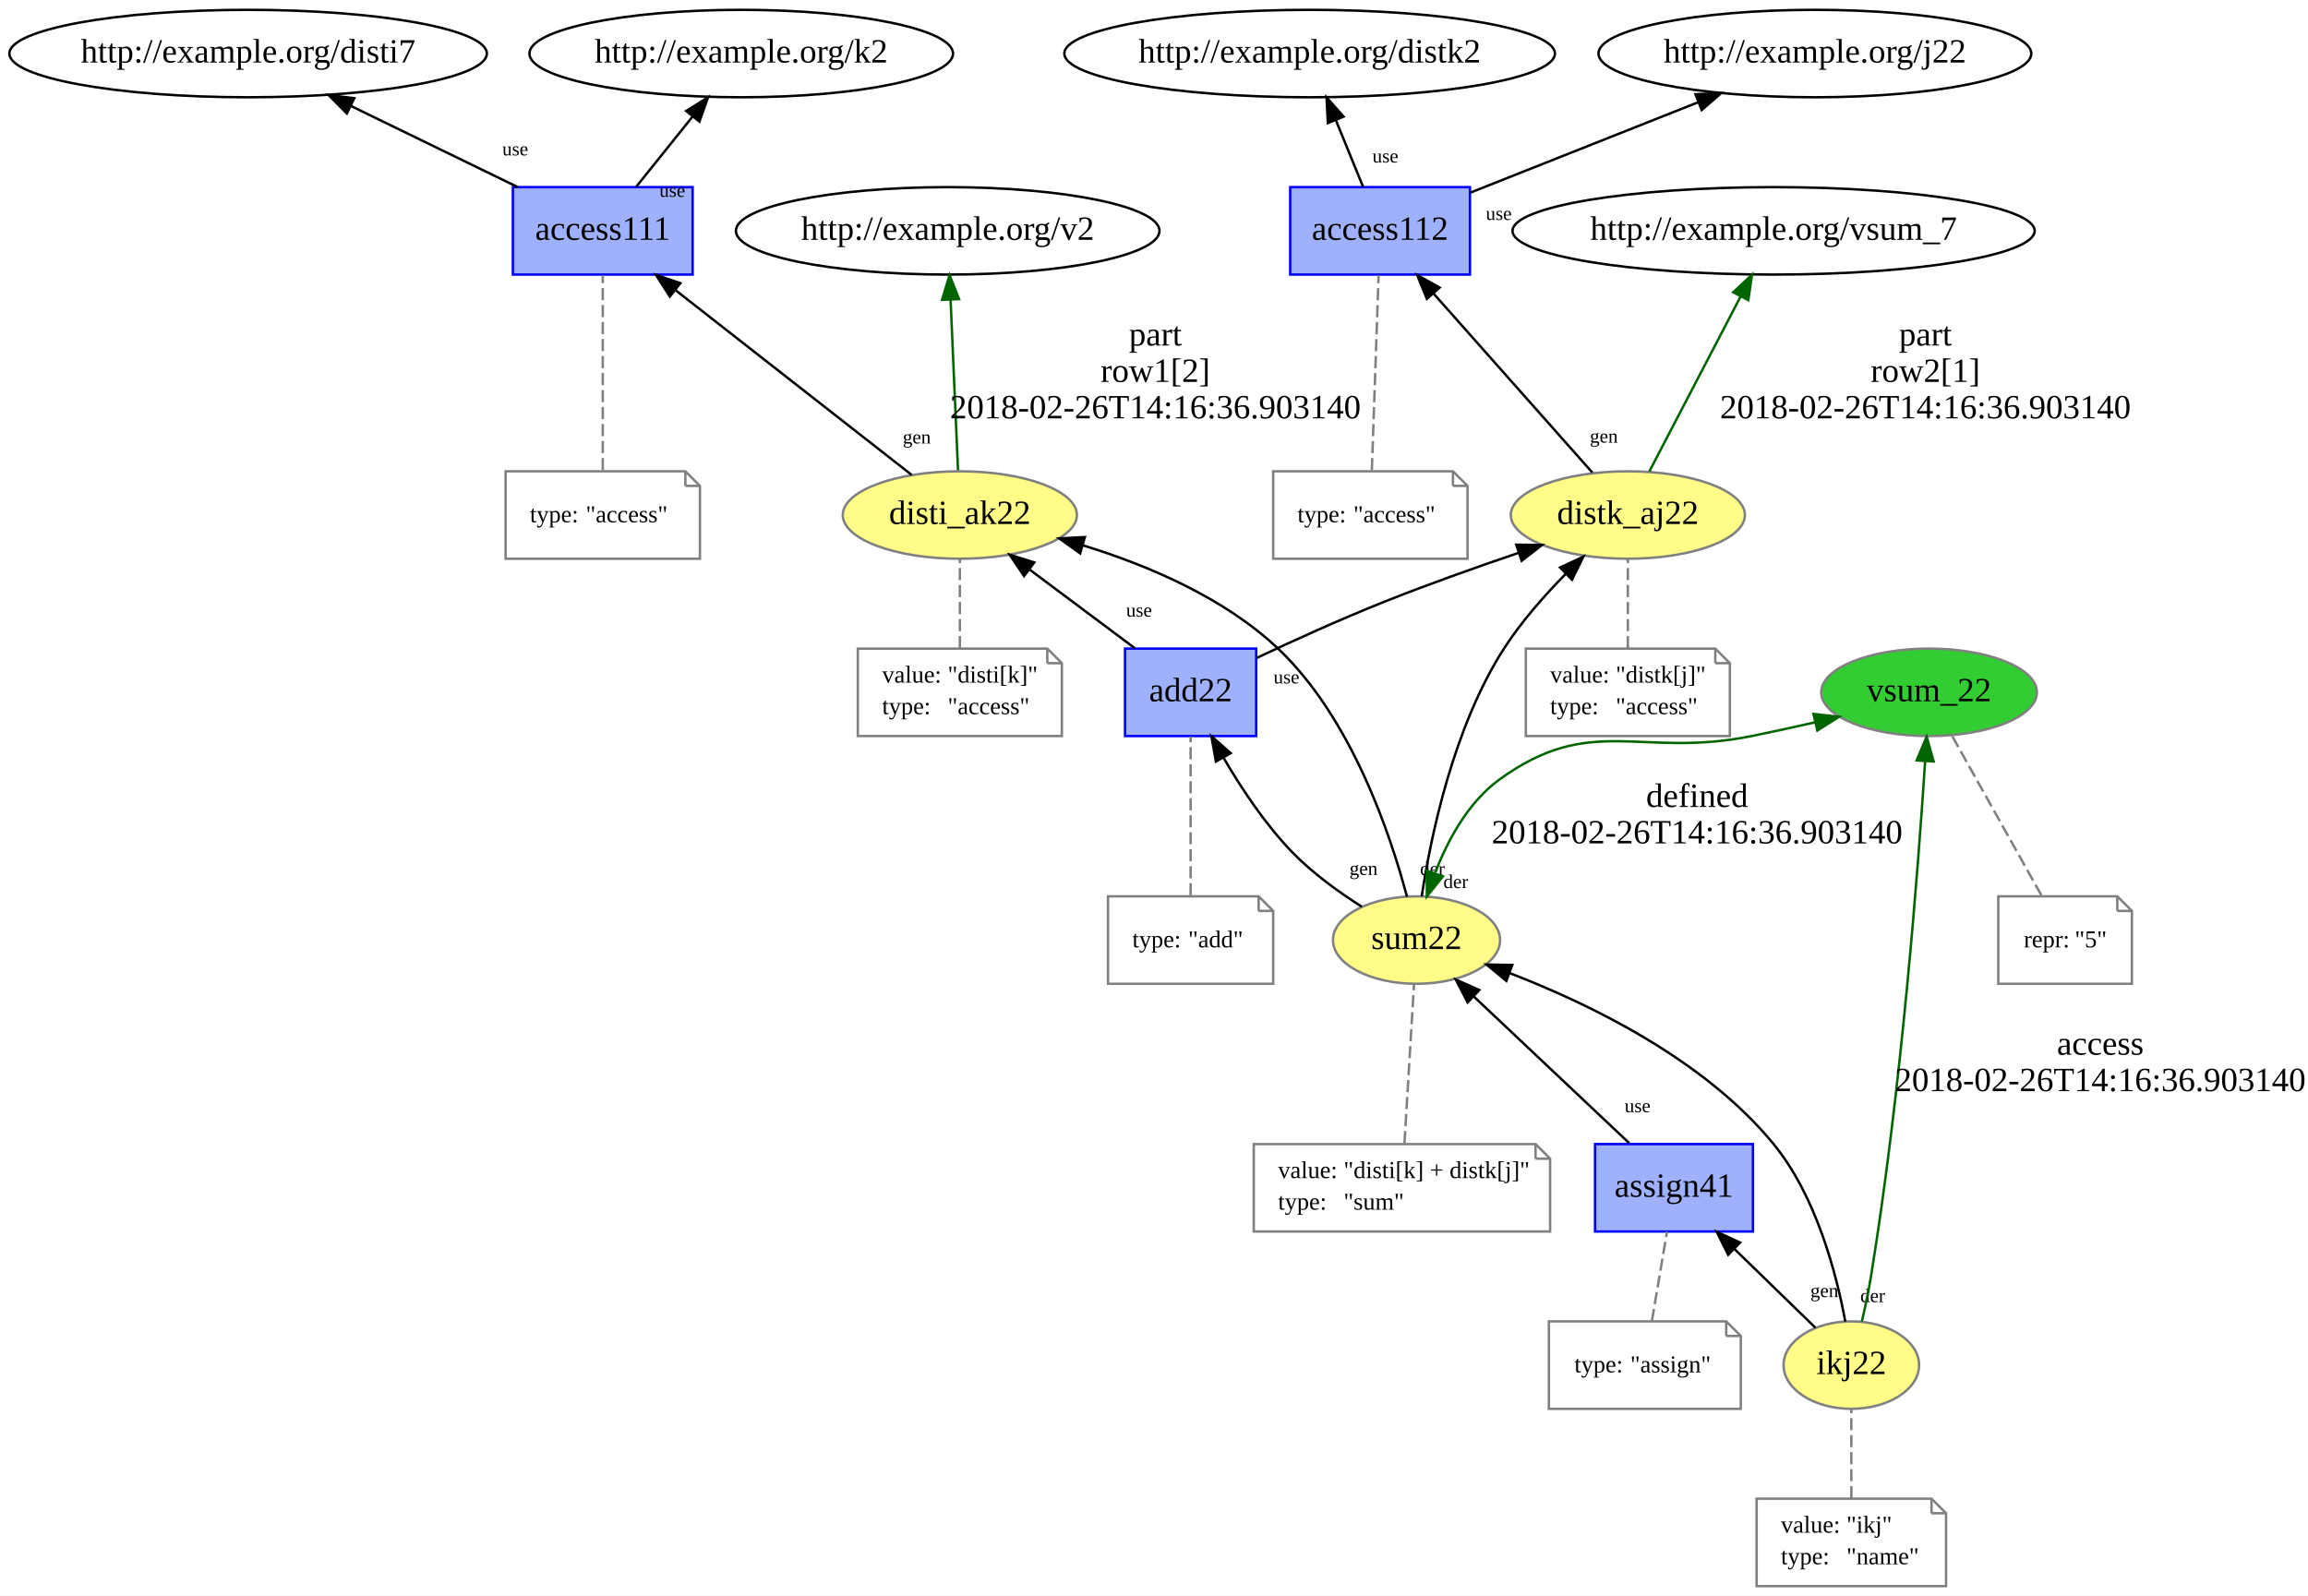
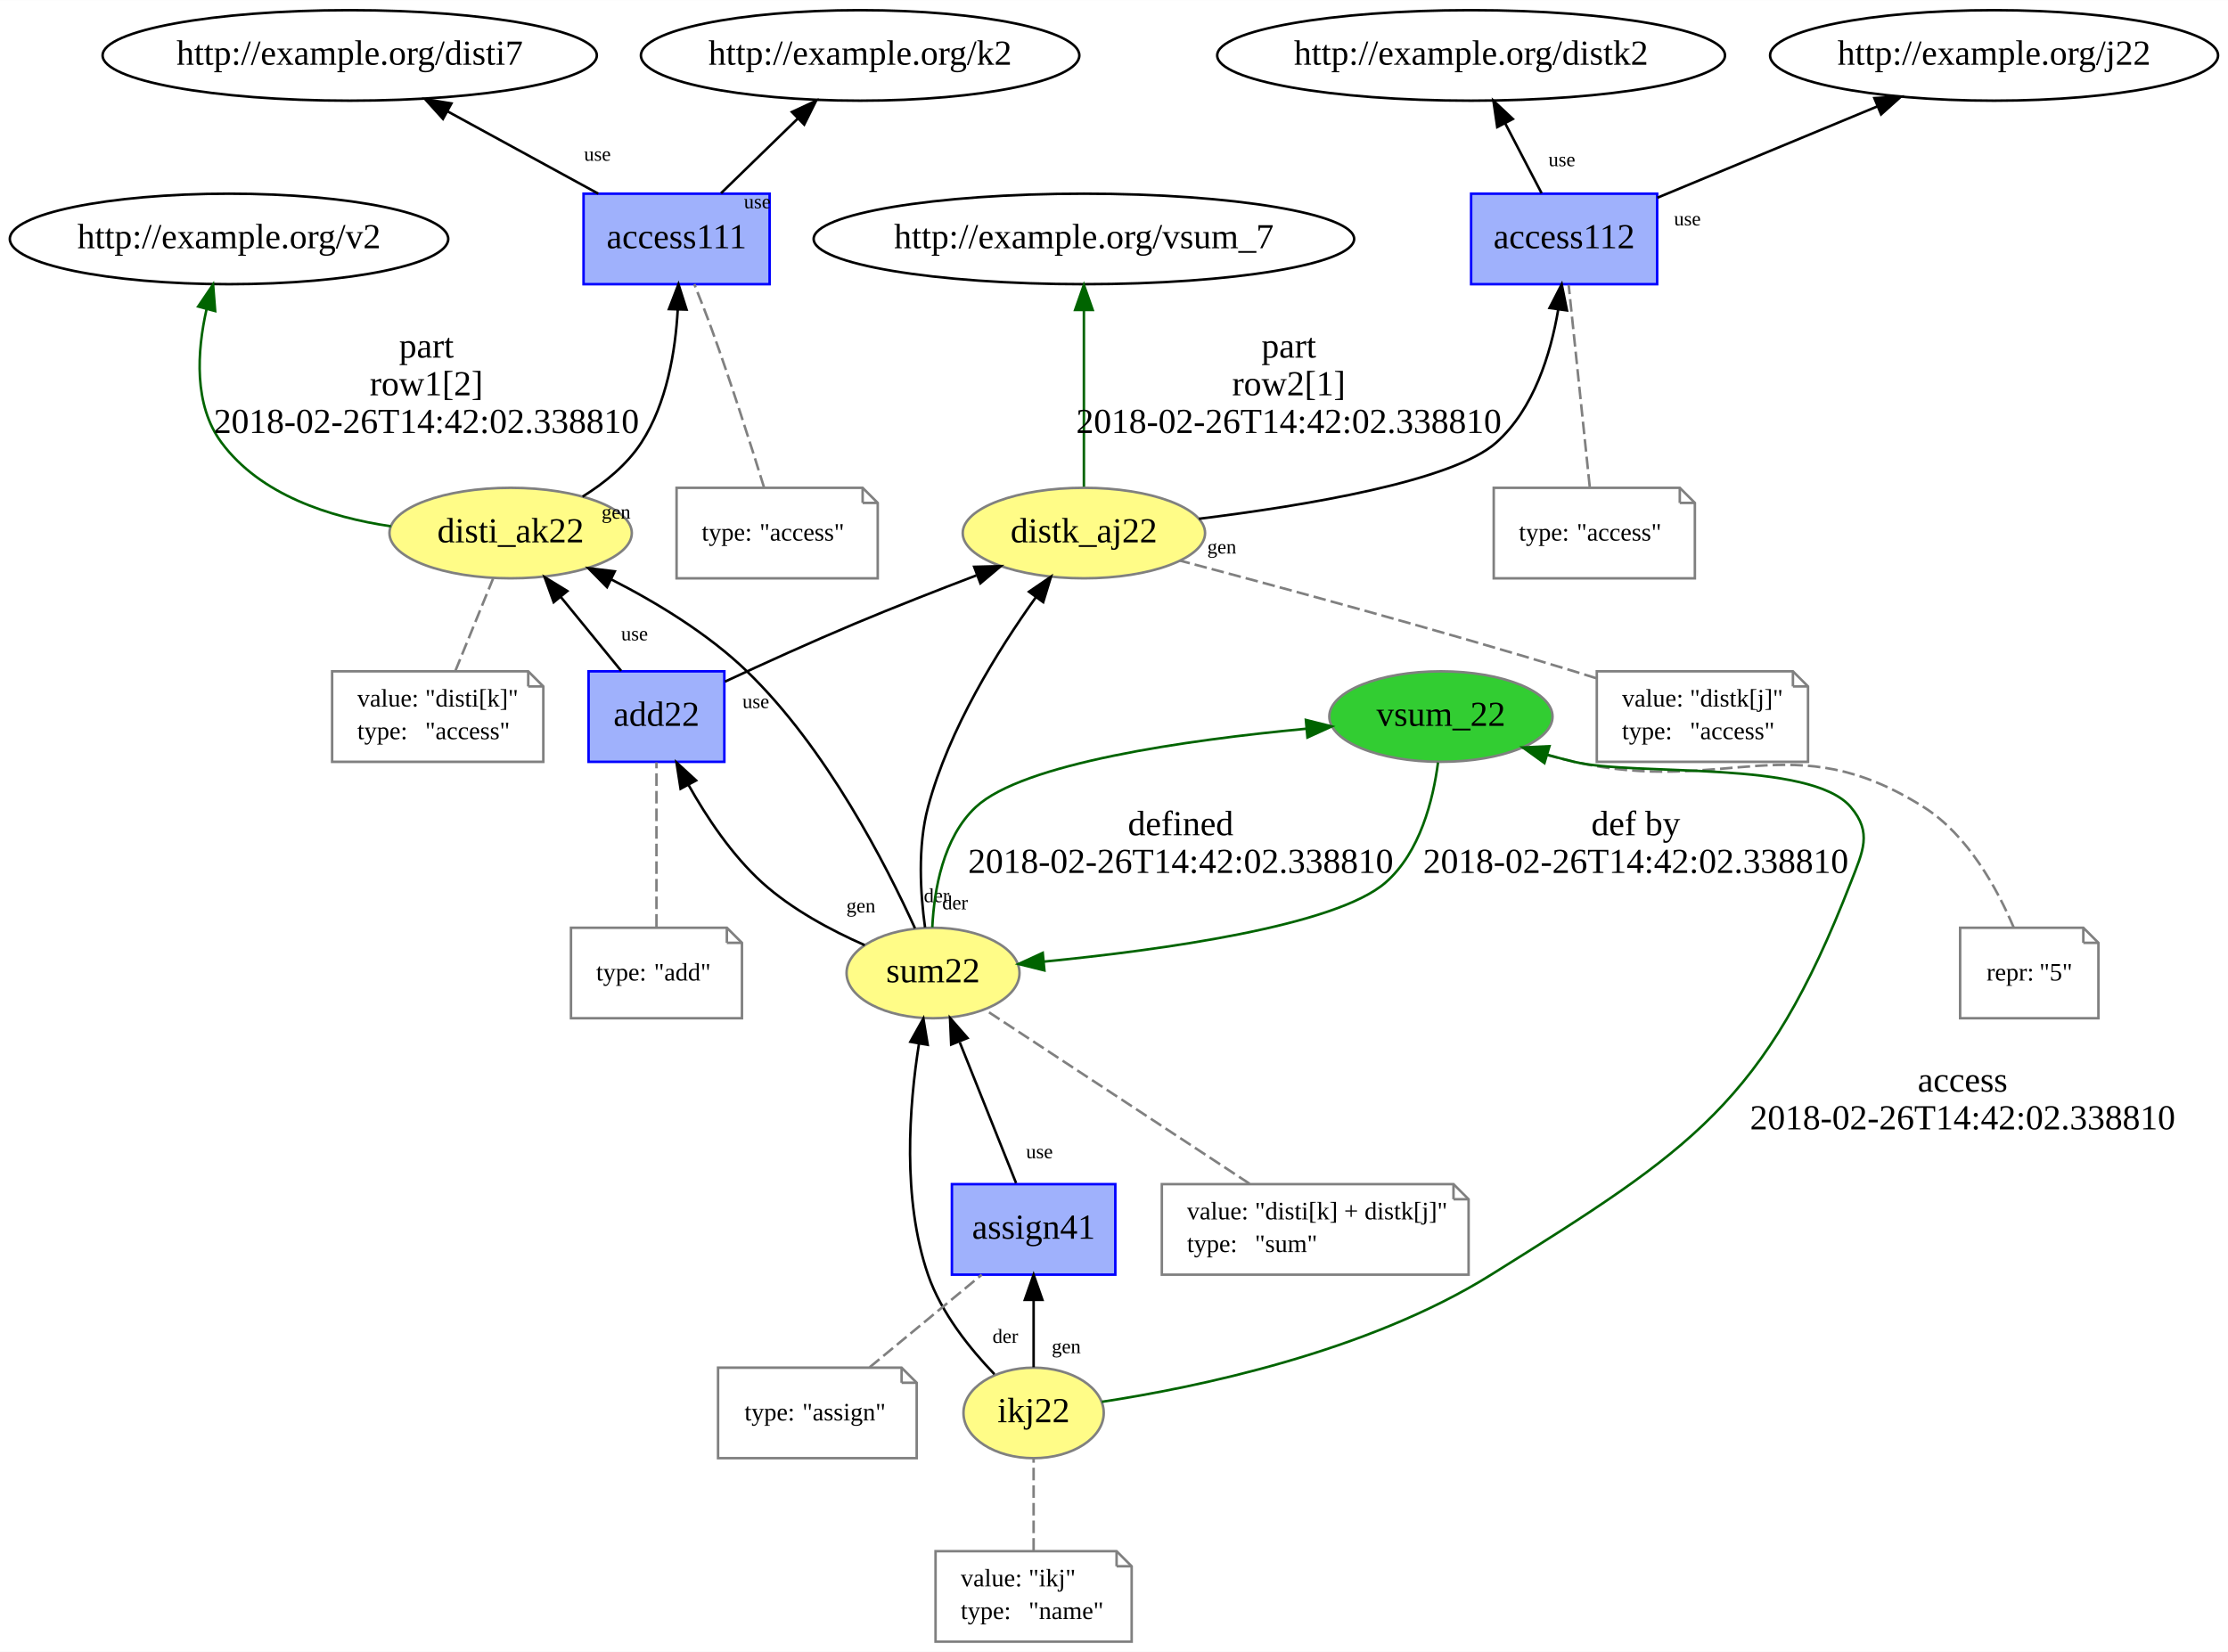
- <svg xmlns="http://www.w3.org/2000/svg" xmlns:xlink="http://www.w3.org/1999/xlink" width="950pt" height="657pt" viewBox="0.00 0.00 950.14 657.00">
+ <svg xmlns="http://www.w3.org/2000/svg" xmlns:xlink="http://www.w3.org/1999/xlink" width="886pt" height="657pt" viewBox="0.00 0.00 886.13 657.00">
  <g id="graph0" class="graph" transform="scale(1 1) rotate(0) translate(4 653)">
-     <polygon fill="white" stroke="none" points="-4,4 -4,-653 946.141,-653 946.141,4 -4,4" />
+     <polygon fill="white" stroke="none" points="-4,4 -4,-653 882.134,-653 882.134,4 -4,4" />
    <g id="node1" class="node">
      <g id="a_node1">
        <a xlink:href="http://example.org/disti_ak22" xlink:title="disti_ak22">
-           <ellipse fill="#fffc87" stroke="#808080" cx="391.141" cy="-441" rx="48.192" ry="18" />
-           <text text-anchor="middle" x="391.141" y="-437.3" font-family="Times New Roman,serif" font-size="14.00">disti_ak22</text>
+           <ellipse fill="#fffc87" stroke="#808080" cx="199.092" cy="-441" rx="48.192" ry="18" />
+           <text text-anchor="middle" x="199.092" y="-437.3" font-family="Times New Roman,serif" font-size="14.00">disti_ak22</text>
        </a>
      </g>
    </g>
    <g id="node3" class="node">
-       <ellipse fill="none" stroke="black" cx="386.141" cy="-558" rx="87.185" ry="18" />
-       <text text-anchor="middle" x="386.141" y="-554.3" font-family="Times New Roman,serif" font-size="14.00">http://example.org/v2</text>
+       <ellipse fill="none" stroke="black" cx="87.092" cy="-558" rx="87.185" ry="18" />
+       <text text-anchor="middle" x="87.092" y="-554.3" font-family="Times New Roman,serif" font-size="14.00">http://example.org/v2</text>
    </g>
    <g id="edge2" class="edge">
-       <path fill="none" stroke="darkgreen" d="M390.382,-459.466C389.573,-478.064 388.282,-507.756 387.337,-529.499" />
-       <polygon fill="darkgreen" stroke="darkgreen" points="383.829,-529.604 386.891,-539.746 390.823,-529.908 383.829,-529.604" />
-       <text text-anchor="middle" x="471.641" y="-510.8" font-family="Times New Roman,serif" font-size="14.00">part</text>
-       <text text-anchor="middle" x="471.641" y="-495.8" font-family="Times New Roman,serif" font-size="14.00">row1[2]</text>
-       <text text-anchor="middle" x="471.641" y="-480.8" font-family="Times New Roman,serif" font-size="14.00">2018-02-26T14:16:36.903140</text>
+       <path fill="none" stroke="darkgreen" d="M151.479,-443.692C127.183,-447.275 99.561,-456.124 84.092,-477 72.992,-491.982 74.35,-513.231 78.157,-530.065" />
+       <polygon fill="darkgreen" stroke="darkgreen" points="74.812,-531.108 80.754,-539.88 81.579,-529.317 74.812,-531.108" />
+       <text text-anchor="middle" x="165.592" y="-510.8" font-family="Times New Roman,serif" font-size="14.00">part</text>
+       <text text-anchor="middle" x="165.592" y="-495.8" font-family="Times New Roman,serif" font-size="14.00">row1[2]</text>
+       <text text-anchor="middle" x="165.592" y="-480.8" font-family="Times New Roman,serif" font-size="14.00">2018-02-26T14:42:02.338810</text>
    </g>
    <g id="node4" class="node">
      <g id="a_node4">
        <a xlink:href="http://example.org/access111" xlink:title="access111">
-           <polygon fill="#9fb1fc" stroke="#0000ff" points="281.141,-576 207.141,-576 207.141,-540 281.141,-540 281.141,-576" />
-           <text text-anchor="middle" x="244.141" y="-554.3" font-family="Times New Roman,serif" font-size="14.00">access111</text>
+           <polygon fill="#9fb1fc" stroke="#0000ff" points="302.092,-576 228.092,-576 228.092,-540 302.092,-540 302.092,-576" />
+           <text text-anchor="middle" x="265.092" y="-554.3" font-family="Times New Roman,serif" font-size="14.00">access111</text>
        </a>
      </g>
    </g>
    <g id="edge6" class="edge">
-       <path fill="none" stroke="black" d="M371.316,-457.509C346.352,-477.04 303.222,-510.781 274.195,-533.489" />
-       <polygon fill="black" stroke="black" points="271.762,-530.948 266.042,-539.867 276.075,-536.462 271.762,-530.948" />
-       <text text-anchor="middle" x="373.413" y="-470.462" font-family="Times New Roman,serif" font-size="8.00">gen</text>
+       <path fill="none" stroke="black" d="M227.701,-455.487C236.487,-460.977 245.345,-468.146 251.092,-477 261.232,-492.619 264.636,-513.415 265.555,-529.888" />
+       <polygon fill="black" stroke="black" points="262.059,-530.097 265.846,-539.992 269.057,-529.896 262.059,-530.097" />
+       <text text-anchor="middle" x="241.041" y="-446.729" font-family="Times New Roman,serif" font-size="8.00">gen</text>
    </g>
    <g id="node2" class="node">
-       <polygon fill="none" stroke="gray" points="427.141,-386 349.141,-386 349.141,-350 433.141,-350 433.141,-380 427.141,-386" />
-       <polyline fill="none" stroke="gray" points="427.141,-386 427.141,-380 " />
-       <polyline fill="none" stroke="gray" points="433.141,-380 427.141,-380 " />
-       <text text-anchor="start" x="359.141" y="-372" font-family="Times New Roman,serif" font-size="10.00">value:</text>
-       <text text-anchor="start" x="386.141" y="-372" font-family="Times New Roman,serif" font-size="10.00">"disti[k]"</text>
-       <text text-anchor="start" x="359.141" y="-359" font-family="Times New Roman,serif" font-size="10.00">type:</text>
-       <text text-anchor="start" x="386.141" y="-359" font-family="Times New Roman,serif" font-size="10.00">"access"</text>
+       <polygon fill="none" stroke="gray" points="206.092,-386 128.092,-386 128.092,-350 212.092,-350 212.092,-380 206.092,-386" />
+       <polyline fill="none" stroke="gray" points="206.092,-386 206.092,-380 " />
+       <polyline fill="none" stroke="gray" points="212.092,-380 206.092,-380 " />
+       <text text-anchor="start" x="138.092" y="-372" font-family="Times New Roman,serif" font-size="10.00">value:</text>
+       <text text-anchor="start" x="165.092" y="-372" font-family="Times New Roman,serif" font-size="10.00">"disti[k]"</text>
+       <text text-anchor="start" x="138.092" y="-359" font-family="Times New Roman,serif" font-size="10.00">type:</text>
+       <text text-anchor="start" x="165.092" y="-359" font-family="Times New Roman,serif" font-size="10.00">"access"</text>
    </g>
    <g id="edge1" class="edge">
-       <path fill="none" stroke="gray" stroke-dasharray="5,2" d="M391.141,-386.187C391.141,-397.35 391.141,-411.84 391.141,-422.971" />
+       <path fill="none" stroke="gray" stroke-dasharray="5,2" d="M177.112,-386.187C181.672,-397.35 187.59,-411.84 192.137,-422.971" />
    </g>
    <g id="node6" class="node">
-       <ellipse fill="none" stroke="black" cx="98.141" cy="-631" rx="98.283" ry="18" />
-       <text text-anchor="middle" x="98.141" y="-627.3" font-family="Times New Roman,serif" font-size="14.00">http://example.org/disti7</text>
+       <ellipse fill="none" stroke="black" cx="135.092" cy="-631" rx="98.283" ry="18" />
+       <text text-anchor="middle" x="135.092" y="-627.3" font-family="Times New Roman,serif" font-size="14.00">http://example.org/disti7</text>
    </g>
    <g id="edge4" class="edge">
-       <path fill="none" stroke="black" d="M209.171,-576.006C188.502,-586.057 162.191,-598.853 140.37,-609.464" />
-       <polygon fill="black" stroke="black" points="138.785,-606.343 131.322,-613.864 141.846,-612.638 138.785,-606.343" />
-       <text text-anchor="middle" x="208.107" y="-589.069" font-family="Times New Roman,serif" font-size="8.00">use</text>
+       <path fill="none" stroke="black" d="M233.954,-576.006C215.927,-585.852 193.078,-598.331 173.889,-608.811" />
+       <polygon fill="black" stroke="black" points="172.18,-605.756 165.081,-613.621 175.535,-611.9 172.18,-605.756" />
+       <text text-anchor="middle" x="233.598" y="-589.102" font-family="Times New Roman,serif" font-size="8.00">use</text>
    </g>
    <g id="node7" class="node">
-       <ellipse fill="none" stroke="black" cx="301.141" cy="-631" rx="87.185" ry="18" />
-       <text text-anchor="middle" x="301.141" y="-627.3" font-family="Times New Roman,serif" font-size="14.00">http://example.org/k2</text>
+       <ellipse fill="none" stroke="black" cx="338.092" cy="-631" rx="87.185" ry="18" />
+       <text text-anchor="middle" x="338.092" y="-627.3" font-family="Times New Roman,serif" font-size="14.00">http://example.org/k2</text>
    </g>
    <g id="edge5" class="edge">
-       <path fill="none" stroke="black" d="M257.939,-576.187C264.871,-584.821 273.4,-595.445 281.044,-604.966" />
-       <polygon fill="black" stroke="black" points="278.481,-607.364 287.47,-612.971 283.939,-602.982 278.481,-607.364" />
-       <text text-anchor="middle" x="272.765" y="-572.003" font-family="Times New Roman,serif" font-size="8.00">use</text>
+       <path fill="none" stroke="black" d="M282.764,-576.187C291.91,-585.083 303.228,-596.091 313.24,-605.828" />
+       <polygon fill="black" stroke="black" points="310.975,-608.508 320.584,-612.971 315.855,-603.49 310.975,-608.508" />
+       <text text-anchor="middle" x="297.197" y="-570.204" font-family="Times New Roman,serif" font-size="8.00">use</text>
    </g>
    <g id="node5" class="node">
-       <polygon fill="none" stroke="gray" points="278.141,-459 204.141,-459 204.141,-423 284.141,-423 284.141,-453 278.141,-459" />
-       <polyline fill="none" stroke="gray" points="278.141,-459 278.141,-453 " />
-       <polyline fill="none" stroke="gray" points="284.141,-453 278.141,-453 " />
-       <text text-anchor="start" x="214.141" y="-438" font-family="Times New Roman,serif" font-size="10.00">type:</text>
-       <text text-anchor="start" x="237.141" y="-438" font-family="Times New Roman,serif" font-size="10.00">"access"</text>
+       <polygon fill="none" stroke="gray" points="339.092,-459 265.092,-459 265.092,-423 345.092,-423 345.092,-453 339.092,-459" />
+       <polyline fill="none" stroke="gray" points="339.092,-459 339.092,-453 " />
+       <polyline fill="none" stroke="gray" points="345.092,-453 339.092,-453 " />
+       <text text-anchor="start" x="275.092" y="-438" font-family="Times New Roman,serif" font-size="10.00">type:</text>
+       <text text-anchor="start" x="298.092" y="-438" font-family="Times New Roman,serif" font-size="10.00">"access"</text>
    </g>
    <g id="edge3" class="edge">
-       <path fill="none" stroke="gray" stroke-dasharray="5,2" d="M244.141,-459.466C244.141,-481.207 244.141,-518.105 244.141,-539.746" />
+       <path fill="none" stroke="gray" stroke-dasharray="5,2" d="M299.84,-459.278C294.806,-475.557 286.848,-500.579 279.092,-522 276.953,-527.907 274.45,-534.306 272.156,-539.997" />
    </g>
    <g id="node8" class="node">
      <g id="a_node8">
        <a xlink:href="http://example.org/distk_aj22" xlink:title="distk_aj22">
-           <ellipse fill="#fffc87" stroke="#808080" cx="666.141" cy="-441" rx="48.192" ry="18" />
-           <text text-anchor="middle" x="666.141" y="-437.3" font-family="Times New Roman,serif" font-size="14.00">distk_aj22</text>
+           <ellipse fill="#fffc87" stroke="#808080" cx="427.092" cy="-441" rx="48.192" ry="18" />
+           <text text-anchor="middle" x="427.092" y="-437.3" font-family="Times New Roman,serif" font-size="14.00">distk_aj22</text>
        </a>
      </g>
    </g>
    <g id="node10" class="node">
-       <ellipse fill="none" stroke="black" cx="726.141" cy="-558" rx="107.482" ry="18" />
-       <text text-anchor="middle" x="726.141" y="-554.3" font-family="Times New Roman,serif" font-size="14.00">http://example.org/vsum_7</text>
+       <ellipse fill="none" stroke="black" cx="427.092" cy="-558" rx="107.482" ry="18" />
+       <text text-anchor="middle" x="427.092" y="-554.3" font-family="Times New Roman,serif" font-size="14.00">http://example.org/vsum_7</text>
    </g>
    <g id="edge8" class="edge">
-       <path fill="none" stroke="darkgreen" d="M674.994,-458.969C684.876,-477.909 700.986,-508.786 712.485,-530.825" />
-       <polygon fill="darkgreen" stroke="darkgreen" points="709.523,-532.715 717.252,-539.962 715.729,-529.477 709.523,-532.715" />
-       <text text-anchor="middle" x="788.641" y="-510.8" font-family="Times New Roman,serif" font-size="14.00">part</text>
-       <text text-anchor="middle" x="788.641" y="-495.8" font-family="Times New Roman,serif" font-size="14.00">row2[1]</text>
-       <text text-anchor="middle" x="788.641" y="-480.8" font-family="Times New Roman,serif" font-size="14.00">2018-02-26T14:16:36.903140</text>
+       <path fill="none" stroke="darkgreen" d="M427.092,-459.466C427.092,-478.064 427.092,-507.756 427.092,-529.499" />
+       <polygon fill="darkgreen" stroke="darkgreen" points="423.592,-529.746 427.092,-539.746 430.592,-529.746 423.592,-529.746" />
+       <text text-anchor="middle" x="508.592" y="-510.8" font-family="Times New Roman,serif" font-size="14.00">part</text>
+       <text text-anchor="middle" x="508.592" y="-495.8" font-family="Times New Roman,serif" font-size="14.00">row2[1]</text>
+       <text text-anchor="middle" x="508.592" y="-480.8" font-family="Times New Roman,serif" font-size="14.00">2018-02-26T14:42:02.338810</text>
    </g>
    <g id="node11" class="node">
      <g id="a_node11">
        <a xlink:href="http://example.org/access112" xlink:title="access112">
-           <polygon fill="#9fb1fc" stroke="#0000ff" points="601.141,-576 527.141,-576 527.141,-540 601.141,-540 601.141,-576" />
-           <text text-anchor="middle" x="564.141" y="-554.3" font-family="Times New Roman,serif" font-size="14.00">access112</text>
+           <polygon fill="#9fb1fc" stroke="#0000ff" points="655.092,-576 581.092,-576 581.092,-540 655.092,-540 655.092,-576" />
+           <text text-anchor="middle" x="618.092" y="-554.3" font-family="Times New Roman,serif" font-size="14.00">access112</text>
        </a>
      </g>
    </g>
    <g id="edge12" class="edge">
-       <path fill="none" stroke="black" d="M651.527,-458.477C634.454,-477.726 606.029,-509.773 586.252,-532.071" />
-       <polygon fill="black" stroke="black" points="583.412,-529.999 579.394,-539.803 588.649,-534.644 583.412,-529.999" />
-       <text text-anchor="middle" x="656.269" y="-470.807" font-family="Times New Roman,serif" font-size="8.00">gen</text>
+       <path fill="none" stroke="black" d="M472.842,-446.685C515.103,-451.892 573.865,-461.652 591.092,-477 606.047,-490.324 612.73,-512.216 615.71,-529.733" />
+       <polygon fill="black" stroke="black" points="612.288,-530.535 617.128,-539.96 619.222,-529.574 612.288,-530.535" />
+       <text text-anchor="middle" x="481.949" y="-432.866" font-family="Times New Roman,serif" font-size="8.00">gen</text>
    </g>
    <g id="node9" class="node">
-       <polygon fill="none" stroke="gray" points="702.141,-386 624.141,-386 624.141,-350 708.141,-350 708.141,-380 702.141,-386" />
-       <polyline fill="none" stroke="gray" points="702.141,-386 702.141,-380 " />
-       <polyline fill="none" stroke="gray" points="708.141,-380 702.141,-380 " />
-       <text text-anchor="start" x="634.141" y="-372" font-family="Times New Roman,serif" font-size="10.00">value:</text>
-       <text text-anchor="start" x="661.141" y="-372" font-family="Times New Roman,serif" font-size="10.00">"distk[j]"</text>
-       <text text-anchor="start" x="634.141" y="-359" font-family="Times New Roman,serif" font-size="10.00">type:</text>
-       <text text-anchor="start" x="661.141" y="-359" font-family="Times New Roman,serif" font-size="10.00">"access"</text>
+       <polygon fill="none" stroke="gray" points="709.092,-386 631.092,-386 631.092,-350 715.092,-350 715.092,-380 709.092,-386" />
+       <polyline fill="none" stroke="gray" points="709.092,-386 709.092,-380 " />
+       <polyline fill="none" stroke="gray" points="715.092,-380 709.092,-380 " />
+       <text text-anchor="start" x="641.092" y="-372" font-family="Times New Roman,serif" font-size="10.00">value:</text>
+       <text text-anchor="start" x="668.092" y="-372" font-family="Times New Roman,serif" font-size="10.00">"distk[j]"</text>
+       <text text-anchor="start" x="641.092" y="-359" font-family="Times New Roman,serif" font-size="10.00">type:</text>
+       <text text-anchor="start" x="668.092" y="-359" font-family="Times New Roman,serif" font-size="10.00">"access"</text>
    </g>
    <g id="edge7" class="edge">
-       <path fill="none" stroke="gray" stroke-dasharray="5,2" d="M666.141,-386.187C666.141,-397.35 666.141,-411.84 666.141,-422.971" />
+       <path fill="none" stroke="gray" stroke-dasharray="5,2" d="M630.845,-383.269C627.888,-384.21 624.949,-385.129 622.092,-386 567.995,-402.495 504.815,-419.6 465.373,-430.025" />
    </g>
    <g id="node13" class="node">
-       <ellipse fill="none" stroke="black" cx="535.141" cy="-631" rx="100.983" ry="18" />
-       <text text-anchor="middle" x="535.141" y="-627.3" font-family="Times New Roman,serif" font-size="14.00">http://example.org/distk2</text>
+       <ellipse fill="none" stroke="black" cx="581.092" cy="-631" rx="100.983" ry="18" />
+       <text text-anchor="middle" x="581.092" y="-627.3" font-family="Times New Roman,serif" font-size="14.00">http://example.org/distk2</text>
    </g>
    <g id="edge10" class="edge">
-       <path fill="none" stroke="black" d="M557.121,-576.187C553.773,-584.385 549.692,-594.377 545.959,-603.515" />
-       <polygon fill="black" stroke="black" points="542.638,-602.39 542.097,-612.971 549.118,-605.037 542.638,-602.39" />
-       <text text-anchor="middle" x="566.311" y="-586.142" font-family="Times New Roman,serif" font-size="8.00">use</text>
+       <path fill="none" stroke="black" d="M609.136,-576.187C604.773,-584.559 599.434,-594.803 594.591,-604.097" />
+       <polygon fill="black" stroke="black" points="591.484,-602.486 589.966,-612.971 597.692,-605.721 591.484,-602.486" />
+       <text text-anchor="middle" x="617.19" y="-586.942" font-family="Times New Roman,serif" font-size="8.00">use</text>
    </g>
    <g id="node14" class="node">
-       <ellipse fill="none" stroke="black" cx="743.141" cy="-631" rx="89.084" ry="18" />
-       <text text-anchor="middle" x="743.141" y="-627.3" font-family="Times New Roman,serif" font-size="14.00">http://example.org/j22</text>
+       <ellipse fill="none" stroke="black" cx="789.092" cy="-631" rx="89.084" ry="18" />
+       <text text-anchor="middle" x="789.092" y="-627.3" font-family="Times New Roman,serif" font-size="14.00">http://example.org/j22</text>
    </g>
    <g id="edge11" class="edge">
-       <path fill="none" stroke="black" d="M601.23,-573.711C628.371,-584.477 665.44,-599.18 694.886,-610.86" />
-       <polygon fill="black" stroke="black" points="693.968,-614.261 704.554,-614.694 696.549,-607.754 693.968,-614.261" />
-       <text text-anchor="middle" x="612.991" y="-562.501" font-family="Times New Roman,serif" font-size="8.00">use</text>
+       <path fill="none" stroke="black" d="M655.197,-574.406C680.854,-585.059 715.181,-599.312 742.654,-610.719" />
+       <polygon fill="black" stroke="black" points="741.483,-614.022 752.06,-614.624 744.167,-607.557 741.483,-614.022" />
+       <text text-anchor="middle" x="667.105" y="-563.385" font-family="Times New Roman,serif" font-size="8.00">use</text>
    </g>
    <g id="node12" class="node">
-       <polygon fill="none" stroke="gray" points="594.141,-459 520.141,-459 520.141,-423 600.141,-423 600.141,-453 594.141,-459" />
-       <polyline fill="none" stroke="gray" points="594.141,-459 594.141,-453 " />
-       <polyline fill="none" stroke="gray" points="600.141,-453 594.141,-453 " />
-       <text text-anchor="start" x="530.141" y="-438" font-family="Times New Roman,serif" font-size="10.00">type:</text>
-       <text text-anchor="start" x="553.141" y="-438" font-family="Times New Roman,serif" font-size="10.00">"access"</text>
+       <polygon fill="none" stroke="gray" points="664.092,-459 590.092,-459 590.092,-423 670.092,-423 670.092,-453 664.092,-459" />
+       <polyline fill="none" stroke="gray" points="664.092,-459 664.092,-453 " />
+       <polyline fill="none" stroke="gray" points="670.092,-453 664.092,-453 " />
+       <text text-anchor="start" x="600.092" y="-438" font-family="Times New Roman,serif" font-size="10.00">type:</text>
+       <text text-anchor="start" x="623.092" y="-438" font-family="Times New Roman,serif" font-size="10.00">"access"</text>
    </g>
    <g id="edge9" class="edge">
-       <path fill="none" stroke="gray" stroke-dasharray="5,2" d="M560.749,-459.466C561.505,-481.207 562.788,-518.105 563.541,-539.746" />
+       <path fill="none" stroke="gray" stroke-dasharray="5,2" d="M628.27,-459.466C626.001,-481.207 622.151,-518.105 619.893,-539.746" />
    </g>
    <g id="node15" class="node">
      <g id="a_node15">
        <a xlink:href="http://example.org/sum22" xlink:title="sum22">
-           <ellipse fill="#fffc87" stroke="#808080" cx="579.141" cy="-266" rx="34.394" ry="18" />
-           <text text-anchor="middle" x="579.141" y="-262.3" font-family="Times New Roman,serif" font-size="14.00">sum22</text>
-         </a>
-       </g>
-     </g>
-     <g id="edge18" class="edge">
-       <path fill="none" stroke="black" d="M575.199,-283.9C568.462,-309.292 552.431,-357.352 522.141,-386 499.955,-406.984 468.481,-420.315 441.944,-428.48" />
-       <polygon fill="black" stroke="black" points="440.668,-425.207 432.045,-431.362 442.625,-431.928 440.668,-425.207" />
-       <text text-anchor="middle" x="585.694" y="-292.717" font-family="Times New Roman,serif" font-size="8.00">der</text>
-     </g>
-     <g id="edge20" class="edge">
-       <path fill="none" stroke="black" d="M581.278,-284.003C584.962,-308.276 594.232,-353.511 615.141,-386 622.229,-397.013 631.72,-407.787 640.592,-416.778" />
-       <polygon fill="black" stroke="black" points="638.242,-419.375 647.832,-423.877 643.142,-414.377 638.242,-419.375" />
-       <text text-anchor="middle" x="595.302" y="-287.425" font-family="Times New Roman,serif" font-size="8.00">der</text>
+           <ellipse fill="#fffc87" stroke="#808080" cx="367.092" cy="-266" rx="34.394" ry="18" />
+           <text text-anchor="middle" x="367.092" y="-262.3" font-family="Times New Roman,serif" font-size="14.00">sum22</text>
+         </a>
+       </g>
+     </g>
+     <g id="edge19" class="edge">
+       <path fill="none" stroke="black" d="M359.916,-283.78C348.644,-308.589 324.768,-355.411 293.092,-386 277.528,-401.03 256.987,-413.451 239.077,-422.575" />
+       <polygon fill="black" stroke="black" points="237.421,-419.489 229.991,-427.042 240.51,-425.77 237.421,-419.489" />
+       <text text-anchor="middle" x="368.527" y="-294.162" font-family="Times New Roman,serif" font-size="8.00">der</text>
+     </g>
+     <g id="edge21" class="edge">
+       <path fill="none" stroke="black" d="M363.912,-284.142C362.076,-297.43 360.875,-316.182 365.092,-332 373.378,-363.074 392.967,-394.5 407.927,-415.378" />
+       <polygon fill="black" stroke="black" points="405.264,-417.665 414.008,-423.648 410.904,-413.518 405.264,-417.665" />
+       <text text-anchor="middle" x="375.852" y="-291.321" font-family="Times New Roman,serif" font-size="8.00">der</text>
    </g>
    <g id="node17" class="node">
      <g id="a_node17">
        <a xlink:href="http://example.org/vsum_22" xlink:title="vsum_22">
-           <ellipse fill="#32cd32" stroke="#808080" cx="790.141" cy="-368" rx="44.393" ry="18" />
-           <text text-anchor="middle" x="790.141" y="-364.3" font-family="Times New Roman,serif" font-size="14.00">vsum_22</text>
+           <ellipse fill="#32cd32" stroke="#808080" cx="569.092" cy="-368" rx="44.393" ry="18" />
+           <text text-anchor="middle" x="569.092" y="-364.3" font-family="Times New Roman,serif" font-size="14.00">vsum_22</text>
        </a>
      </g>
    </g>
    <g id="edge15" class="edge">
-       <path fill="none" stroke="darkgreen" d="M586.823,-293.76C592.072,-307.275 600.432,-322.731 613.141,-332 651.042,-359.641 671.168,-340.676 717.141,-350 725.574,-351.71 734.521,-353.671 743.154,-355.639" />
-       <polygon fill="darkgreen" stroke="darkgreen" points="589.994,-292.226 583.395,-283.938 583.385,-294.533 589.994,-292.226" />
-       <polygon fill="darkgreen" stroke="darkgreen" points="742.563,-359.095 753.094,-357.938 744.14,-352.275 742.563,-359.095" />
-       <text text-anchor="middle" x="694.641" y="-320.8" font-family="Times New Roman,serif" font-size="14.00">defined</text>
-       <text text-anchor="middle" x="694.641" y="-305.8" font-family="Times New Roman,serif" font-size="14.00">2018-02-26T14:16:36.903140</text>
+       <path fill="none" stroke="darkgreen" d="M366.798,-284.186C367.522,-298.983 371.046,-319.822 384.092,-332 402.792,-349.455 467.779,-358.649 515.464,-363.159" />
+       <polygon fill="darkgreen" stroke="darkgreen" points="515.382,-366.666 525.656,-364.078 516.01,-359.694 515.382,-366.666" />
+       <text text-anchor="middle" x="465.592" y="-320.8" font-family="Times New Roman,serif" font-size="14.00">defined</text>
+       <text text-anchor="middle" x="465.592" y="-305.8" font-family="Times New Roman,serif" font-size="14.00">2018-02-26T14:42:02.338810</text>
    </g>
    <g id="node19" class="node">
      <g id="a_node19">
        <a xlink:href="http://example.org/add22" xlink:title="add22">
-           <polygon fill="#9fb1fc" stroke="#0000ff" points="513.141,-386 459.141,-386 459.141,-350 513.141,-350 513.141,-386" />
-           <text text-anchor="middle" x="486.141" y="-364.3" font-family="Times New Roman,serif" font-size="14.00">add22</text>
-         </a>
-       </g>
-     </g>
-     <g id="edge21" class="edge">
-       <path fill="none" stroke="black" d="M556.59,-279.742C547.144,-285.74 536.452,-293.455 528.141,-302 516.91,-313.548 506.986,-328.537 499.609,-341.211" />
-       <polygon fill="black" stroke="black" points="496.547,-339.514 494.705,-349.947 502.652,-342.94 496.547,-339.514" />
-       <text text-anchor="middle" x="557.33" y="-292.823" font-family="Times New Roman,serif" font-size="8.00">gen</text>
+           <polygon fill="#9fb1fc" stroke="#0000ff" points="284.092,-386 230.092,-386 230.092,-350 284.092,-350 284.092,-386" />
+           <text text-anchor="middle" x="257.092" y="-364.3" font-family="Times New Roman,serif" font-size="14.00">add22</text>
+         </a>
+       </g>
+     </g>
+     <g id="edge22" class="edge">
+       <path fill="none" stroke="black" d="M339.905,-277.08C326.578,-282.942 310.899,-291.301 299.092,-302 287.075,-312.89 277.053,-327.961 269.817,-340.849" />
+       <polygon fill="black" stroke="black" points="266.682,-339.289 265.051,-349.757 272.854,-342.591 266.682,-339.289" />
+       <text text-anchor="middle" x="338.413" y="-290.105" font-family="Times New Roman,serif" font-size="8.00">gen</text>
    </g>
    <g id="node16" class="node">
-       <polygon fill="none" stroke="gray" points="628.141,-182 512.141,-182 512.141,-146 634.141,-146 634.141,-176 628.141,-182" />
-       <polyline fill="none" stroke="gray" points="628.141,-182 628.141,-176 " />
-       <polyline fill="none" stroke="gray" points="634.141,-176 628.141,-176 " />
-       <text text-anchor="start" x="522.141" y="-168" font-family="Times New Roman,serif" font-size="10.00">value:</text>
-       <text text-anchor="start" x="549.141" y="-168" font-family="Times New Roman,serif" font-size="10.00">"disti[k] + distk[j]"</text>
-       <text text-anchor="start" x="522.141" y="-155" font-family="Times New Roman,serif" font-size="10.00">type:</text>
-       <text text-anchor="start" x="549.141" y="-155" font-family="Times New Roman,serif" font-size="10.00">"sum"</text>
+       <polygon fill="none" stroke="gray" points="574.092,-182 458.092,-182 458.092,-146 580.092,-146 580.092,-176 574.092,-182" />
+       <polyline fill="none" stroke="gray" points="574.092,-182 574.092,-176 " />
+       <polyline fill="none" stroke="gray" points="580.092,-176 574.092,-176 " />
+       <text text-anchor="start" x="468.092" y="-168" font-family="Times New Roman,serif" font-size="10.00">value:</text>
+       <text text-anchor="start" x="495.092" y="-168" font-family="Times New Roman,serif" font-size="10.00">"disti[k] + distk[j]"</text>
+       <text text-anchor="start" x="468.092" y="-155" font-family="Times New Roman,serif" font-size="10.00">type:</text>
+       <text text-anchor="start" x="495.092" y="-155" font-family="Times New Roman,serif" font-size="10.00">"sum"</text>
    </g>
    <g id="edge13" class="edge">
-       <path fill="none" stroke="gray" stroke-dasharray="5,2" d="M574.186,-182.419C575.288,-200.773 577.011,-229.502 578.108,-247.781" />
+       <path fill="none" stroke="gray" stroke-dasharray="5,2" d="M492.963,-182.191C463.254,-201.736 415.344,-233.256 387.999,-251.245" />
+     </g>
+     <g id="edge16" class="edge">
+       <path fill="none" stroke="darkgreen" d="M567.939,-349.726C565.995,-334.87 560.817,-313.995 547.092,-302 527.258,-284.666 457.851,-275.117 411.249,-270.531" />
+       <polygon fill="darkgreen" stroke="darkgreen" points="411.383,-267.029 401.099,-269.575 410.726,-273.998 411.383,-267.029" />
+       <text text-anchor="middle" x="646.592" y="-320.8" font-family="Times New Roman,serif" font-size="14.00">def by</text>
+       <text text-anchor="middle" x="646.592" y="-305.8" font-family="Times New Roman,serif" font-size="14.00">2018-02-26T14:42:02.338810</text>
    </g>
    <g id="node18" class="node">
-       <polygon fill="none" stroke="gray" points="867.641,-284 818.641,-284 818.641,-248 873.641,-248 873.641,-278 867.641,-284" />
-       <polyline fill="none" stroke="gray" points="867.641,-284 867.641,-278 " />
-       <polyline fill="none" stroke="gray" points="873.641,-278 867.641,-278 " />
-       <text text-anchor="start" x="829.141" y="-263" font-family="Times New Roman,serif" font-size="10.00">repr:</text>
-       <text text-anchor="start" x="850.141" y="-263" font-family="Times New Roman,serif" font-size="10.00">"5"</text>
+       <polygon fill="none" stroke="gray" points="824.592,-284 775.592,-284 775.592,-248 830.592,-248 830.592,-278 824.592,-284" />
+       <polyline fill="none" stroke="gray" points="824.592,-284 824.592,-278 " />
+       <polyline fill="none" stroke="gray" points="830.592,-278 824.592,-278 " />
+       <text text-anchor="start" x="786.092" y="-263" font-family="Times New Roman,serif" font-size="10.00">repr:</text>
+       <text text-anchor="start" x="807.092" y="-263" font-family="Times New Roman,serif" font-size="10.00">"5"</text>
    </g>
    <g id="edge14" class="edge">
-       <path fill="none" stroke="gray" stroke-dasharray="5,2" d="M836.387,-284.419C826.046,-302.885 809.824,-331.853 799.597,-350.114" />
+       <path fill="none" stroke="gray" stroke-dasharray="5,2" d="M796.862,-284.179C790.386,-299.402 778.704,-320.886 761.092,-332 708.412,-365.245 682.89,-336.431 622.092,-350 615.302,-351.515 608.139,-353.523 601.35,-355.626" />
+     </g>
+     <g id="edge18" class="edge">
+       <path fill="none" stroke="black" d="M243.052,-386.187C235.823,-395.036 226.886,-405.976 218.962,-415.677" />
+       <polygon fill="black" stroke="black" points="216.22,-413.501 212.604,-423.46 221.641,-417.93 216.22,-413.501" />
+       <text text-anchor="middle" x="248.368" y="-398.314" font-family="Times New Roman,serif" font-size="8.00">use</text>
+     </g>
+     <g id="edge20" class="edge">
+       <path fill="none" stroke="black" d="M284.334,-381.905C299.478,-388.955 318.72,-397.709 336.092,-405 351.712,-411.556 369.027,-418.335 384.324,-424.161" />
+       <polygon fill="black" stroke="black" points="383.455,-427.574 394.047,-427.839 385.933,-421.027 383.455,-427.574" />
+       <text text-anchor="middle" x="296.605" y="-371.379" font-family="Times New Roman,serif" font-size="8.00">use</text>
+     </g>
+     <g id="node20" class="node">
+       <polygon fill="none" stroke="gray" points="285.092,-284 223.092,-284 223.092,-248 291.092,-248 291.092,-278 285.092,-284" />
+       <polyline fill="none" stroke="gray" points="285.092,-284 285.092,-278 " />
+       <polyline fill="none" stroke="gray" points="291.092,-278 285.092,-278 " />
+       <text text-anchor="start" x="233.092" y="-263" font-family="Times New Roman,serif" font-size="10.00">type:</text>
+       <text text-anchor="start" x="256.092" y="-263" font-family="Times New Roman,serif" font-size="10.00">"add"</text>
    </g>
    <g id="edge17" class="edge">
-       <path fill="none" stroke="black" d="M463.144,-386.187C450.139,-395.907 433.758,-408.15 419.907,-418.501" />
-       <polygon fill="black" stroke="black" points="417.578,-415.872 411.663,-424.662 421.769,-421.479 417.578,-415.872" />
-       <text text-anchor="middle" x="464.914" y="-399.182" font-family="Times New Roman,serif" font-size="8.00">use</text>
-     </g>
-     <g id="edge19" class="edge">
-       <path fill="none" stroke="black" d="M513.288,-382.135C528.404,-389.254 547.649,-398.002 565.141,-405 583.313,-412.27 603.655,-419.491 621.295,-425.469" />
-       <polygon fill="black" stroke="black" points="620.191,-428.79 630.785,-428.654 622.419,-422.154 620.191,-428.79" />
-       <text text-anchor="middle" x="525.593" y="-371.657" font-family="Times New Roman,serif" font-size="8.00">use</text>
-     </g>
-     <g id="node20" class="node">
-       <polygon fill="none" stroke="gray" points="514.141,-284 452.141,-284 452.141,-248 520.141,-248 520.141,-278 514.141,-284" />
-       <polyline fill="none" stroke="gray" points="514.141,-284 514.141,-278 " />
-       <polyline fill="none" stroke="gray" points="520.141,-278 514.141,-278 " />
-       <text text-anchor="start" x="462.141" y="-263" font-family="Times New Roman,serif" font-size="10.00">type:</text>
-       <text text-anchor="start" x="485.141" y="-263" font-family="Times New Roman,serif" font-size="10.00">"add"</text>
-     </g>
-     <g id="edge16" class="edge">
-       <path fill="none" stroke="gray" stroke-dasharray="5,2" d="M486.141,-284.419C486.141,-302.773 486.141,-331.502 486.141,-349.781" />
+       <path fill="none" stroke="gray" stroke-dasharray="5,2" d="M257.092,-284.419C257.092,-302.773 257.092,-331.502 257.092,-349.781" />
    </g>
    <g id="node21" class="node">
      <g id="a_node21">
        <a xlink:href="http://example.org/ikj22" xlink:title="ikj22">
-           <ellipse fill="#fffc87" stroke="#808080" cx="758.141" cy="-91" rx="27.895" ry="18" />
-           <text text-anchor="middle" x="758.141" y="-87.3" font-family="Times New Roman,serif" font-size="14.00">ikj22</text>
-         </a>
-       </g>
-     </g>
-     <g id="edge26" class="edge">
-       <path fill="none" stroke="black" d="M755.653,-108.951C752.055,-128.419 743.789,-160.442 726.141,-182 697.67,-216.779 650.555,-239.676 617.353,-252.445" />
-       <polygon fill="black" stroke="black" points="616.115,-249.171 607.958,-255.932 618.551,-255.733 616.115,-249.171" />
-       <text text-anchor="middle" x="766.943" y="-116.927" font-family="Times New Roman,serif" font-size="8.00">der</text>
-     </g>
-     <g id="edge23" class="edge">
-       <path fill="none" stroke="darkgreen" d="M762.478,-109.006C763.808,-114.697 765.175,-121.095 766.141,-127 778.666,-203.545 785.631,-294.967 788.524,-339.665" />
-       <polygon fill="darkgreen" stroke="darkgreen" points="785.037,-339.973 789.158,-349.733 792.023,-339.533 785.037,-339.973" />
-       <text text-anchor="middle" x="860.641" y="-218.8" font-family="Times New Roman,serif" font-size="14.00">access</text>
-       <text text-anchor="middle" x="860.641" y="-203.8" font-family="Times New Roman,serif" font-size="14.00">2018-02-26T14:16:36.903140</text>
+           <ellipse fill="#fffc87" stroke="#808080" cx="407.092" cy="-91" rx="27.895" ry="18" />
+           <text text-anchor="middle" x="407.092" y="-87.3" font-family="Times New Roman,serif" font-size="14.00">ikj22</text>
+         </a>
+       </g>
+     </g>
+     <g id="edge27" class="edge">
+       <path fill="none" stroke="black" d="M391.514,-106.401C381.86,-116.436 370.334,-130.722 365.092,-146 354.753,-176.134 357.594,-213.136 361.488,-237.802" />
+       <polygon fill="black" stroke="black" points="358.08,-238.631 363.248,-247.88 364.976,-237.427 358.08,-238.631" />
+       <text text-anchor="middle" x="395.849" y="-118.861" font-family="Times New Roman,serif" font-size="8.00">der</text>
+     </g>
+     <g id="edge24" class="edge">
+       <path fill="none" stroke="darkgreen" d="M434.258,-95.42C471.557,-101.102 539.624,-115.08 589.092,-146 668.849,-195.852 697.995,-214.343 732.092,-302 736.926,-314.426 740.726,-321.839 732.092,-332 716.054,-350.876 646.174,-344.201 622.092,-350 618.653,-350.828 615.113,-351.767 611.573,-352.768" />
+       <polygon fill="darkgreen" stroke="darkgreen" points="610.26,-349.507 601.673,-355.714 612.256,-356.216 610.26,-349.507" />
+       <text text-anchor="middle" x="776.592" y="-218.8" font-family="Times New Roman,serif" font-size="14.00">access</text>
+       <text text-anchor="middle" x="776.592" y="-203.8" font-family="Times New Roman,serif" font-size="14.00">2018-02-26T14:42:02.338810</text>
    </g>
    <g id="node23" class="node">
      <g id="a_node23">
        <a xlink:href="http://example.org/assign41" xlink:title="assign41">
-           <polygon fill="#9fb1fc" stroke="#0000ff" points="717.641,-182 652.641,-182 652.641,-146 717.641,-146 717.641,-182" />
-           <text text-anchor="middle" x="685.141" y="-160.3" font-family="Times New Roman,serif" font-size="14.00">assign41</text>
-         </a>
-       </g>
-     </g>
-     <g id="edge27" class="edge">
-       <path fill="none" stroke="black" d="M743.369,-106.368C733.823,-115.652 721.16,-127.968 710.081,-138.743" />
-       <polygon fill="black" stroke="black" points="707.451,-136.419 702.722,-145.901 712.331,-141.437 707.451,-136.419" />
-       <text text-anchor="middle" x="747.049" y="-119.009" font-family="Times New Roman,serif" font-size="8.00">gen</text>
+           <polygon fill="#9fb1fc" stroke="#0000ff" points="439.592,-182 374.592,-182 374.592,-146 439.592,-146 439.592,-182" />
+           <text text-anchor="middle" x="407.092" y="-160.3" font-family="Times New Roman,serif" font-size="14.00">assign41</text>
+         </a>
+       </g>
+     </g>
+     <g id="edge28" class="edge">
+       <path fill="none" stroke="black" d="M407.092,-109.187C407.092,-117.211 407.092,-126.953 407.092,-135.931" />
+       <polygon fill="black" stroke="black" points="403.592,-135.971 407.092,-145.971 410.592,-135.971 403.592,-135.971" />
+       <text text-anchor="middle" x="420.083" y="-114.787" font-family="Times New Roman,serif" font-size="8.00">gen</text>
    </g>
    <g id="node22" class="node">
-       <polygon fill="none" stroke="gray" points="791.141,-36 719.141,-36 719.141,-0 797.141,-0 797.141,-30 791.141,-36" />
-       <polyline fill="none" stroke="gray" points="791.141,-36 791.141,-30 " />
-       <polyline fill="none" stroke="gray" points="797.141,-30 791.141,-30 " />
-       <text text-anchor="start" x="729.141" y="-22" font-family="Times New Roman,serif" font-size="10.00">value:</text>
-       <text text-anchor="start" x="756.141" y="-22" font-family="Times New Roman,serif" font-size="10.00">"ikj"</text>
-       <text text-anchor="start" x="729.141" y="-9" font-family="Times New Roman,serif" font-size="10.00">type:</text>
-       <text text-anchor="start" x="756.141" y="-9" font-family="Times New Roman,serif" font-size="10.00">"name"</text>
-     </g>
-     <g id="edge22" class="edge">
-       <path fill="none" stroke="gray" stroke-dasharray="5,2" d="M758.141,-36.187C758.141,-47.35 758.141,-61.84 758.141,-72.971" />
+       <polygon fill="none" stroke="gray" points="440.092,-36 368.092,-36 368.092,-0 446.092,-0 446.092,-30 440.092,-36" />
+       <polyline fill="none" stroke="gray" points="440.092,-36 440.092,-30 " />
+       <polyline fill="none" stroke="gray" points="446.092,-30 440.092,-30 " />
+       <text text-anchor="start" x="378.092" y="-22" font-family="Times New Roman,serif" font-size="10.00">value:</text>
+       <text text-anchor="start" x="405.092" y="-22" font-family="Times New Roman,serif" font-size="10.00">"ikj"</text>
+       <text text-anchor="start" x="378.092" y="-9" font-family="Times New Roman,serif" font-size="10.00">type:</text>
+       <text text-anchor="start" x="405.092" y="-9" font-family="Times New Roman,serif" font-size="10.00">"name"</text>
+     </g>
+     <g id="edge23" class="edge">
+       <path fill="none" stroke="gray" stroke-dasharray="5,2" d="M407.092,-36.187C407.092,-47.35 407.092,-61.84 407.092,-72.971" />
+     </g>
+     <g id="edge26" class="edge">
+       <path fill="none" stroke="black" d="M400.125,-182.419C393.95,-197.855 384.84,-220.631 377.75,-238.355" />
+       <polygon fill="black" stroke="black" points="374.311,-237.529 373.847,-248.114 380.81,-240.129 374.311,-237.529" />
+       <text text-anchor="middle" x="409.401" y="-192.307" font-family="Times New Roman,serif" font-size="8.00">use</text>
+     </g>
+     <g id="node24" class="node">
+       <polygon fill="none" stroke="gray" points="354.592,-109 281.592,-109 281.592,-73 360.592,-73 360.592,-103 354.592,-109" />
+       <polyline fill="none" stroke="gray" points="354.592,-109 354.592,-103 " />
+       <polyline fill="none" stroke="gray" points="360.592,-103 354.592,-103 " />
+       <text text-anchor="start" x="292.092" y="-88" font-family="Times New Roman,serif" font-size="10.00">type:</text>
+       <text text-anchor="start" x="315.092" y="-88" font-family="Times New Roman,serif" font-size="10.00">"assign"</text>
    </g>
    <g id="edge25" class="edge">
-       <path fill="none" stroke="black" d="M666.678,-182.419C648.952,-199.141 622.099,-224.474 602.811,-242.671" />
-       <polygon fill="black" stroke="black" points="600.185,-240.336 595.312,-249.744 604.988,-245.428 600.185,-240.336" />
-       <text text-anchor="middle" x="670.136" y="-195.114" font-family="Times New Roman,serif" font-size="8.00">use</text>
-     </g>
-     <g id="node24" class="node">
-       <polygon fill="none" stroke="gray" points="706.641,-109 633.641,-109 633.641,-73 712.641,-73 712.641,-103 706.641,-109" />
-       <polyline fill="none" stroke="gray" points="706.641,-109 706.641,-103 " />
-       <polyline fill="none" stroke="gray" points="712.641,-103 706.641,-103 " />
-       <text text-anchor="start" x="644.141" y="-88" font-family="Times New Roman,serif" font-size="10.00">type:</text>
-       <text text-anchor="start" x="667.141" y="-88" font-family="Times New Roman,serif" font-size="10.00">"assign"</text>
-     </g>
-     <g id="edge24" class="edge">
-       <path fill="none" stroke="gray" stroke-dasharray="5,2" d="M676.046,-109.187C677.933,-120.35 680.382,-134.84 682.263,-145.971" />
+       <path fill="none" stroke="gray" stroke-dasharray="5,2" d="M341.91,-109.187C355.432,-120.35 372.983,-134.84 386.466,-145.971" />
    </g>
  </g>
</svg>
